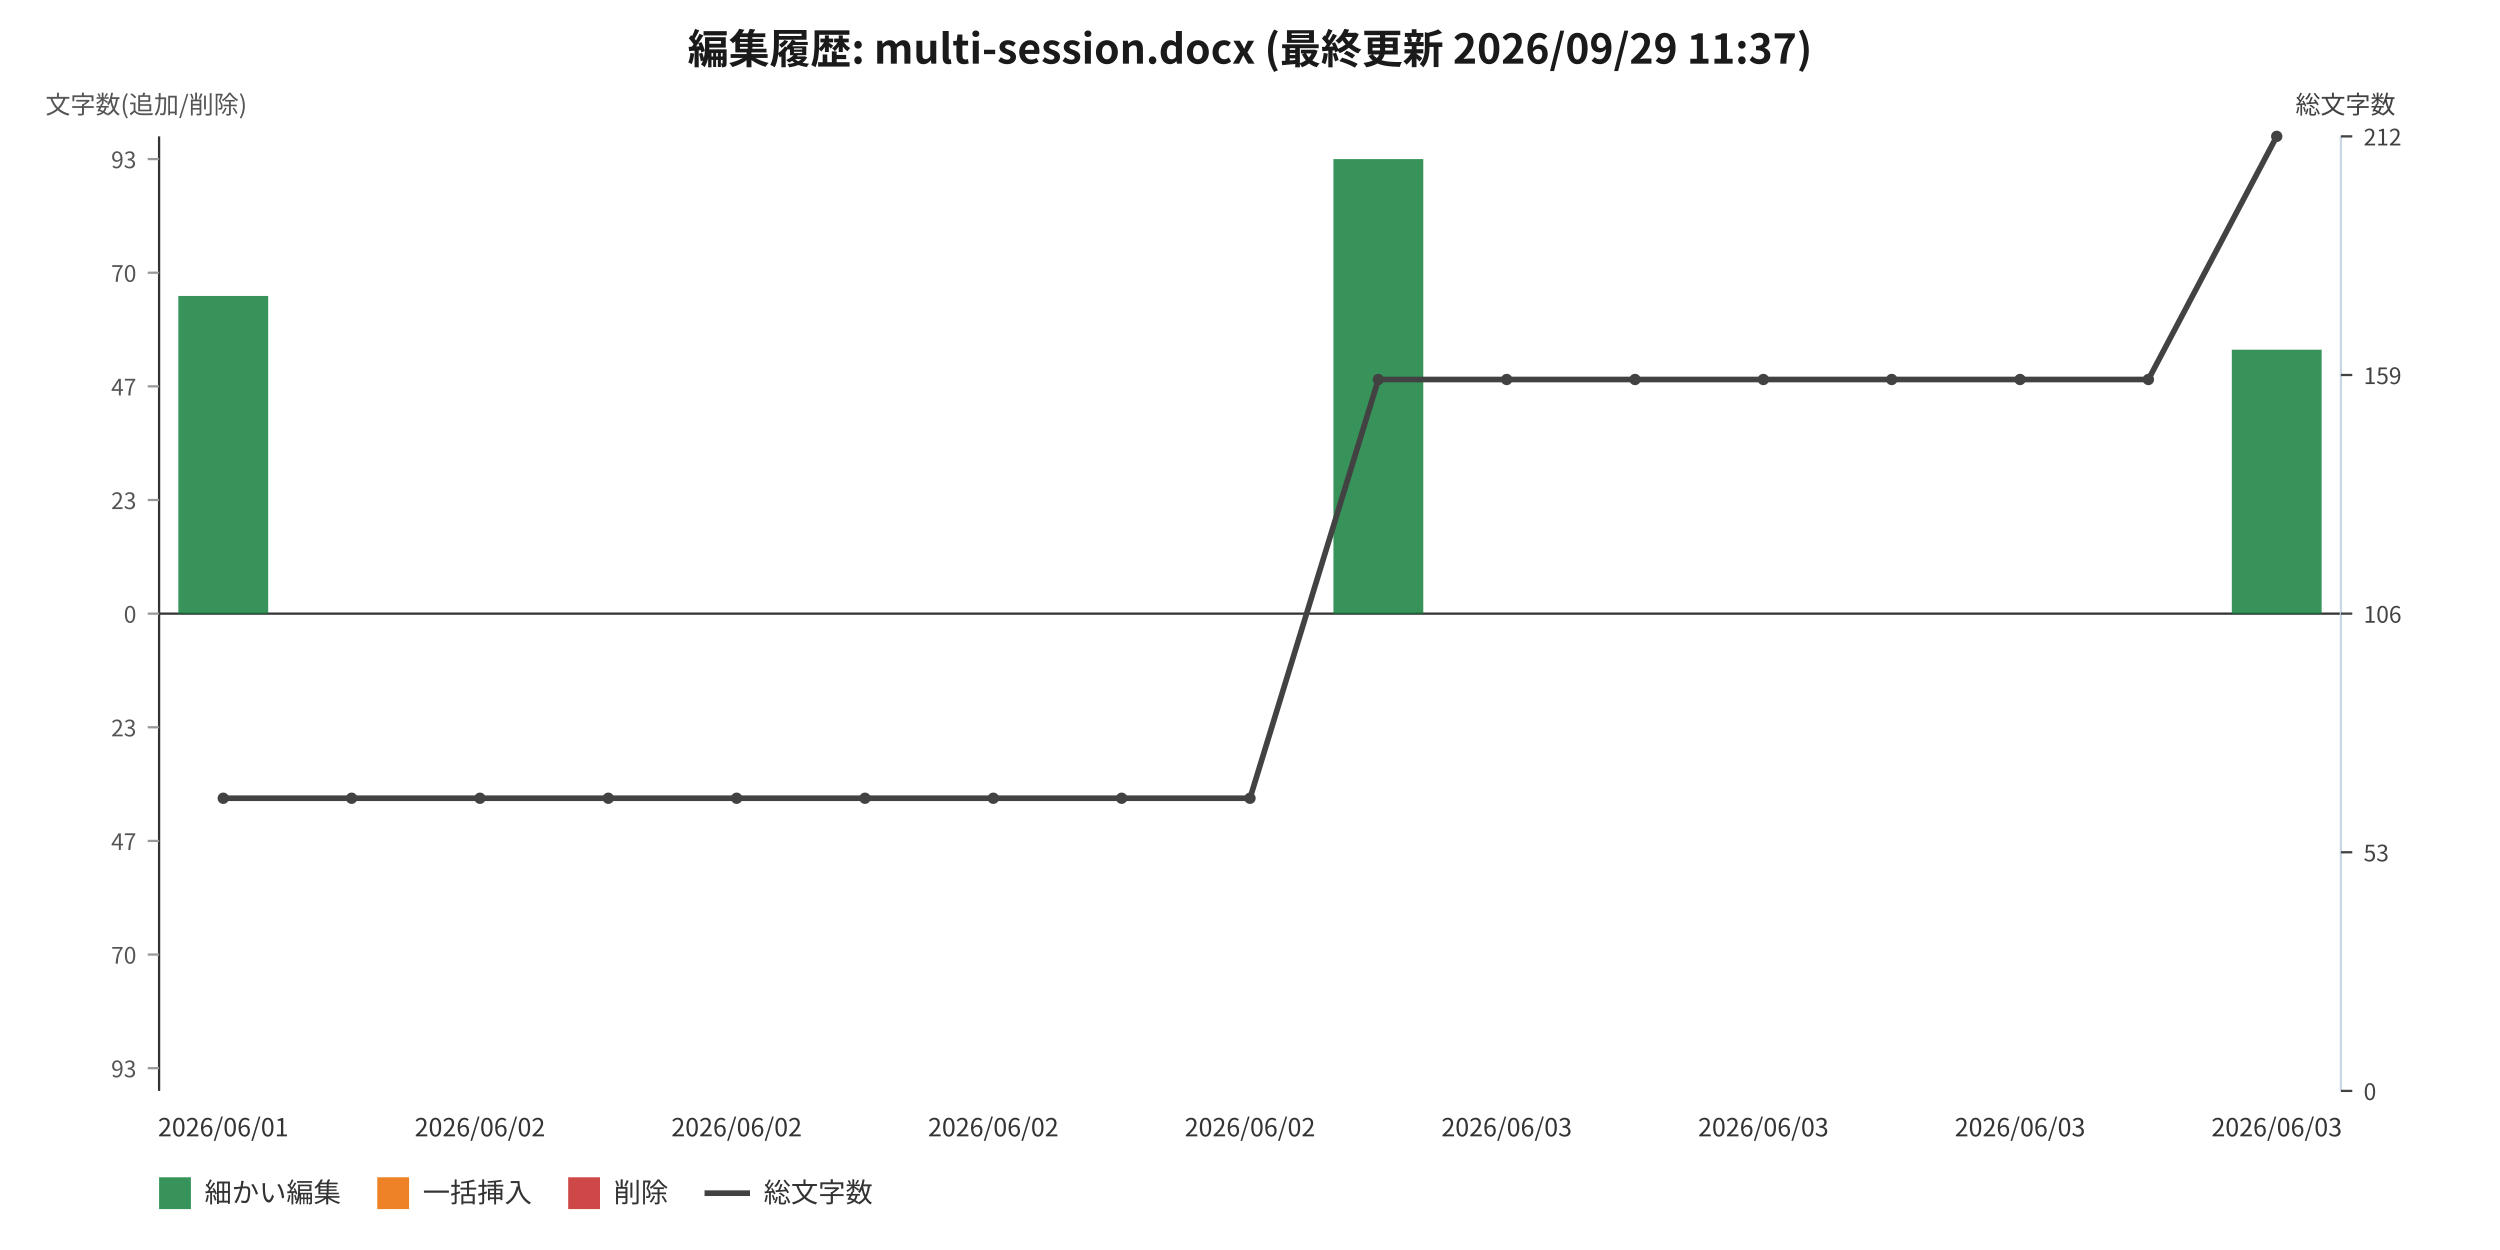
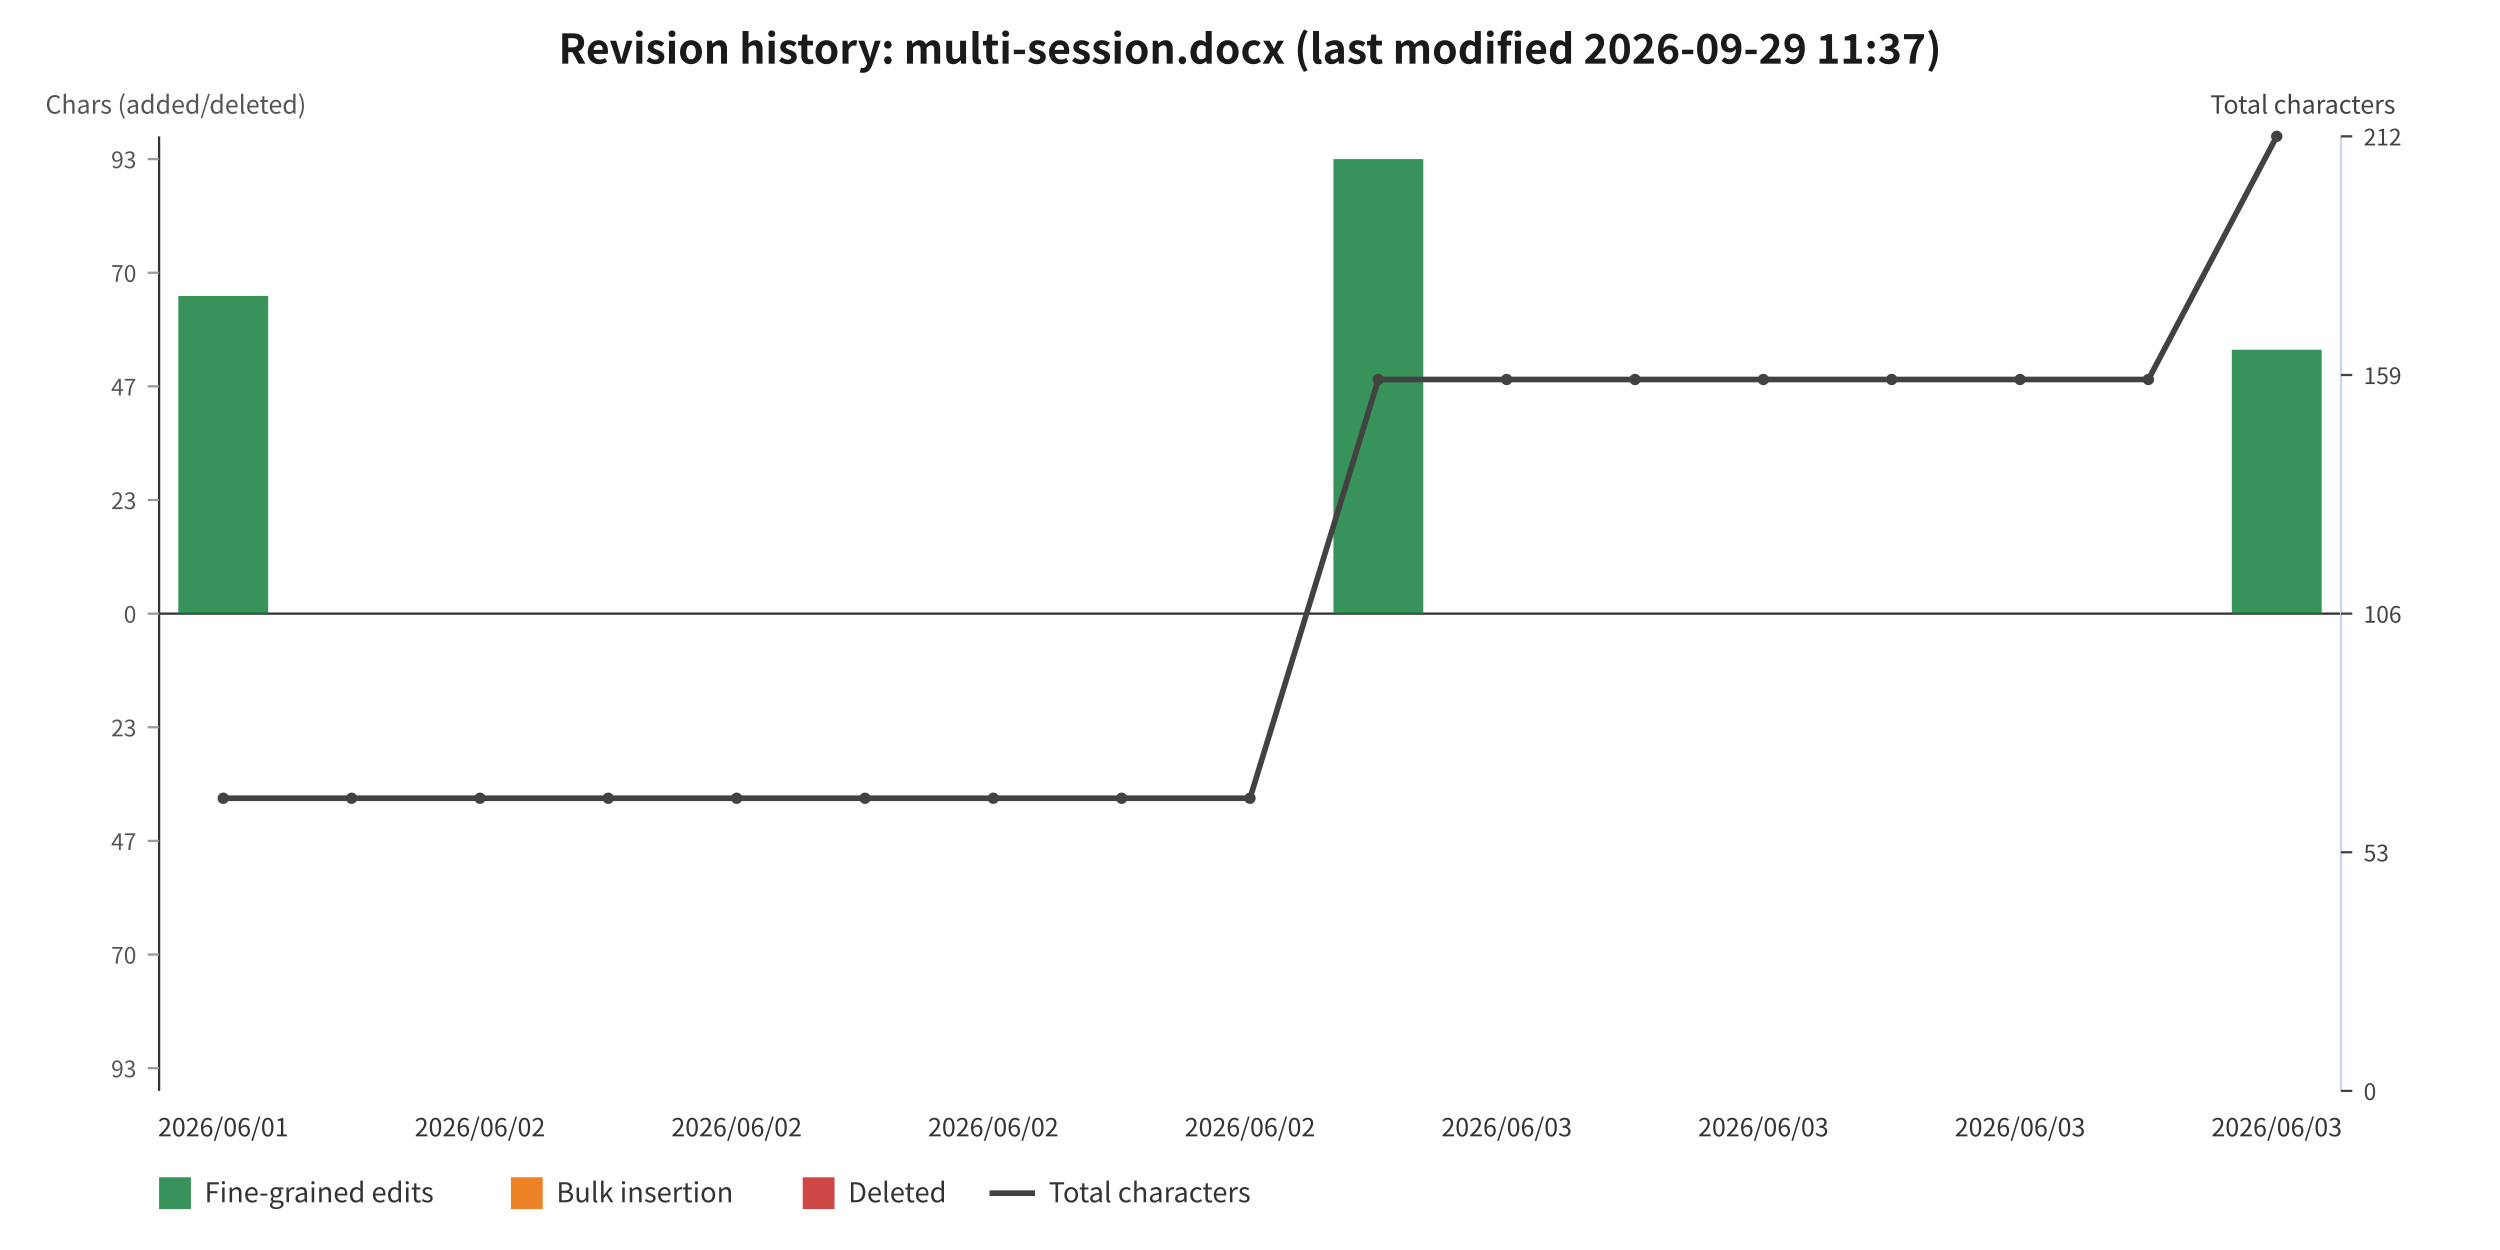
<svg xmlns="http://www.w3.org/2000/svg" width="1100" height="550" viewBox="0 0 1100 550" font-family="'Noto Sans CJK JP', 'Noto Sans JP', 'Yu Gothic', 'Hiragino Sans', Meiryo, 'MS PGothic', 'Helvetica Neue', Arial, sans-serif">
  <rect width="100%" height="100%" fill="#ffffff" />
-   <text x="550" y="28" text-anchor="middle" font-size="18" font-weight="bold" fill="#1a1a1a">編集履歴: multi-session.docx (最終更新 2026/09/29 11:37)</text>
+   <text x="550" y="28" text-anchor="middle" font-size="18" font-weight="bold" fill="#1a1a1a">Revision history: multi-session.docx (last modified 2026-09-29 11:37)</text>
  <line x1="70" y1="270" x2="1030" y2="270" stroke="#333" stroke-width="1" />
  <line x1="70" y1="60" x2="70" y2="480" stroke="#333" stroke-width="1" />
  <line x1="1030" y1="60" x2="1030" y2="480" stroke="#ccd7e6" stroke-width="1" />
  <line x1="65" y1="470.00" x2="70" y2="470.00" stroke="#999" />
  <text x="60" y="474.00" font-size="10" fill="#555" text-anchor="end">93</text>
  <line x1="65" y1="420.00" x2="70" y2="420.00" stroke="#999" />
  <text x="60" y="424.00" font-size="10" fill="#555" text-anchor="end">70</text>
  <line x1="65" y1="370.00" x2="70" y2="370.00" stroke="#999" />
  <text x="60" y="374.00" font-size="10" fill="#555" text-anchor="end">47</text>
  <line x1="65" y1="320.00" x2="70" y2="320.00" stroke="#999" />
  <text x="60" y="324.00" font-size="10" fill="#555" text-anchor="end">23</text>
  <line x1="65" y1="270.00" x2="70" y2="270.00" stroke="#999" />
  <text x="60" y="274.00" font-size="10" fill="#555" text-anchor="end">0</text>
  <line x1="65" y1="220.00" x2="70" y2="220.00" stroke="#999" />
  <text x="60" y="224.00" font-size="10" fill="#555" text-anchor="end">23</text>
  <line x1="65" y1="170.00" x2="70" y2="170.00" stroke="#999" />
  <text x="60" y="174.00" font-size="10" fill="#555" text-anchor="end">47</text>
  <line x1="65" y1="120.00" x2="70" y2="120.00" stroke="#999" />
  <text x="60" y="124.00" font-size="10" fill="#555" text-anchor="end">70</text>
  <line x1="65" y1="70.00" x2="70" y2="70.00" stroke="#999" />
  <text x="60" y="74.00" font-size="10" fill="#555" text-anchor="end">93</text>
  <line x1="1030.00" y1="480.00" x2="1035.00" y2="480.00" stroke="#424242" />
  <text x="1040.00" y="484.00" font-size="10" fill="#424242" text-anchor="start">0</text>
  <line x1="1030.00" y1="375.00" x2="1035.00" y2="375.00" stroke="#424242" />
  <text x="1040.00" y="379.00" font-size="10" fill="#424242" text-anchor="start">53</text>
  <line x1="1030.00" y1="270.00" x2="1035.00" y2="270.00" stroke="#424242" />
  <text x="1040.00" y="274.00" font-size="10" fill="#424242" text-anchor="start">106</text>
  <line x1="1030.00" y1="165.00" x2="1035.00" y2="165.00" stroke="#424242" />
  <text x="1040.00" y="169.00" font-size="10" fill="#424242" text-anchor="start">159</text>
  <line x1="1030.00" y1="60.00" x2="1035.00" y2="60.00" stroke="#424242" />
  <text x="1040.00" y="64.00" font-size="10" fill="#424242" text-anchor="start">212</text>
  <text x="98.24" y="500.00" font-size="11" fill="#333" text-anchor="middle">2026/06/01</text>
  <text x="211.18" y="500.00" font-size="11" fill="#333" text-anchor="middle">2026/06/02</text>
  <text x="324.12" y="500.00" font-size="11" fill="#333" text-anchor="middle">2026/06/02</text>
  <text x="437.06" y="500.00" font-size="11" fill="#333" text-anchor="middle">2026/06/02</text>
  <text x="550.00" y="500.00" font-size="11" fill="#333" text-anchor="middle">2026/06/02</text>
  <text x="662.94" y="500.00" font-size="11" fill="#333" text-anchor="middle">2026/06/03</text>
  <text x="775.88" y="500.00" font-size="11" fill="#333" text-anchor="middle">2026/06/03</text>
  <text x="888.82" y="500.00" font-size="11" fill="#333" text-anchor="middle">2026/06/03</text>
  <text x="1001.76" y="500.00" font-size="11" fill="#333" text-anchor="middle">2026/06/03</text>
  <g>
    <rect x="78.47" y="130.22" width="39.53" height="139.78" fill="rgb(22,128,61)" fill-opacity="0.85" />
    <rect x="586.71" y="70.00" width="39.53" height="200.00" fill="rgb(22,128,61)" fill-opacity="0.85" />
    <rect x="982.00" y="153.87" width="39.53" height="116.13" fill="rgb(22,128,61)" fill-opacity="0.85" />
  </g>
  <polyline points="98.24,351.23 154.71,351.23 211.18,351.23 267.65,351.23 324.12,351.23 380.59,351.23 437.06,351.23 493.53,351.23 550.00,351.23 606.47,166.98 662.94,166.98 719.41,166.98 775.88,166.98 832.35,166.98 888.82,166.98 945.29,166.98 1001.76,60.00" fill="none" stroke="#424242" stroke-width="2.5" />
  <g fill="#424242">
    <circle cx="98.24" cy="351.23" r="2.5" />
    <circle cx="154.71" cy="351.23" r="2.5" />
    <circle cx="211.18" cy="351.23" r="2.5" />
    <circle cx="267.65" cy="351.23" r="2.5" />
    <circle cx="324.12" cy="351.23" r="2.5" />
    <circle cx="380.59" cy="351.23" r="2.5" />
    <circle cx="437.06" cy="351.23" r="2.5" />
    <circle cx="493.53" cy="351.23" r="2.5" />
    <circle cx="550.00" cy="351.23" r="2.5" />
    <circle cx="606.47" cy="166.98" r="2.5" />
    <circle cx="662.94" cy="166.98" r="2.5" />
    <circle cx="719.41" cy="166.98" r="2.5" />
    <circle cx="775.88" cy="166.98" r="2.5" />
    <circle cx="832.35" cy="166.98" r="2.5" />
    <circle cx="888.82" cy="166.98" r="2.5" />
    <circle cx="945.29" cy="166.98" r="2.5" />
    <circle cx="1001.76" cy="60.00" r="2.5" />
  </g>
-   <text x="20" y="50" font-size="11" fill="#555">文字数(追加/削除)</text>
-   <text x="1010" y="50" font-size="11" fill="#424242">総文字数</text>
+   <text x="20" y="50" font-size="11" fill="#555">Chars (added/deleted)</text>
+   <text x="1054" y="50" font-size="11" fill="#424242" text-anchor="end">Total characters</text>
  <g transform="translate(70, 528)">
    <rect x="0" y="-10" width="14" height="14" fill="rgb(22,128,61)" fill-opacity="0.85" />
-     <text x="20" y="1" font-size="12" fill="#333">細かい編集</text>
-     <rect x="96" y="-10" width="14" height="14" fill="rgb(234,108,0)" fill-opacity="0.85" />
-     <text x="116" y="1" font-size="12" fill="#333">一括挿入</text>
-     <rect x="180" y="-10" width="14" height="14" fill="rgb(198,40,40)" fill-opacity="0.85" />
-     <text x="200" y="1" font-size="12" fill="#333">削除</text>
-     <line x1="240" y1="-3" x2="260" y2="-3" stroke="#424242" stroke-width="2.5" />
-     <text x="266" y="1" font-size="12" fill="#333">総文字数</text>
+     <text x="20" y="1" font-size="12" fill="#333">Fine-grained edits</text>
+     <rect x="154.8" y="-10" width="14" height="14" fill="rgb(234,108,0)" fill-opacity="0.85" />
+     <text x="174.8" y="1" font-size="12" fill="#333">Bulk insertion</text>
+     <rect x="283.2" y="-10" width="14" height="14" fill="rgb(198,40,40)" fill-opacity="0.85" />
+     <text x="303.2" y="1" font-size="12" fill="#333">Deleted</text>
+     <line x1="365.4" y1="-3" x2="385.4" y2="-3" stroke="#424242" stroke-width="2.5" />
+     <text x="391.4" y="1" font-size="12" fill="#333">Total characters</text>
  </g>
</svg>
